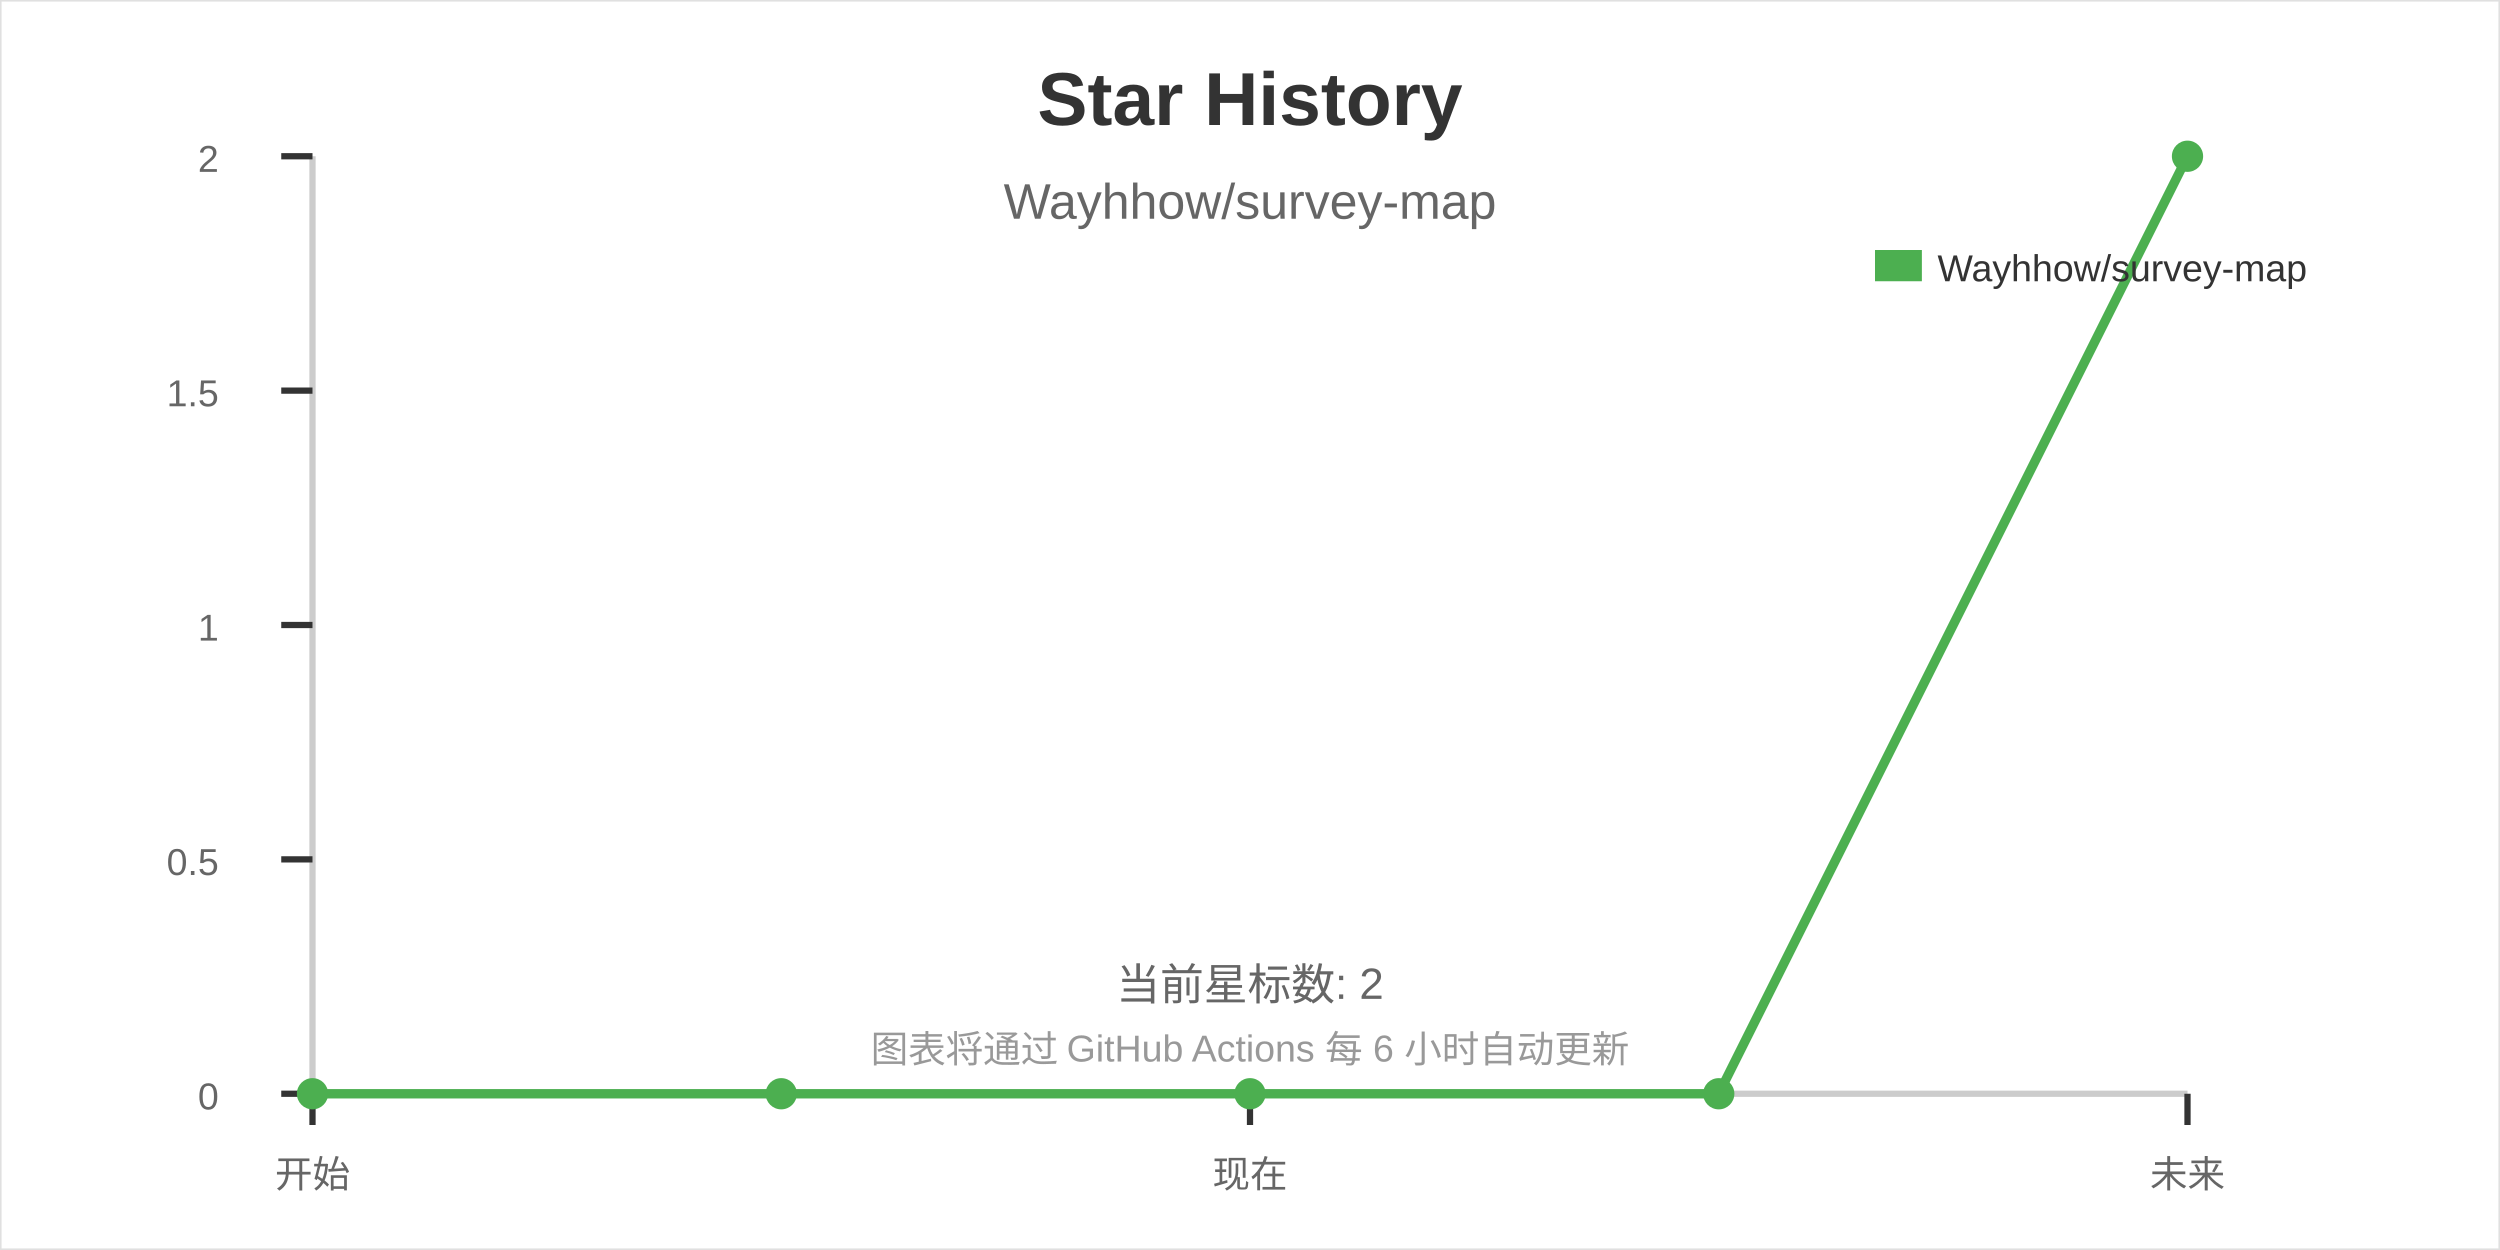
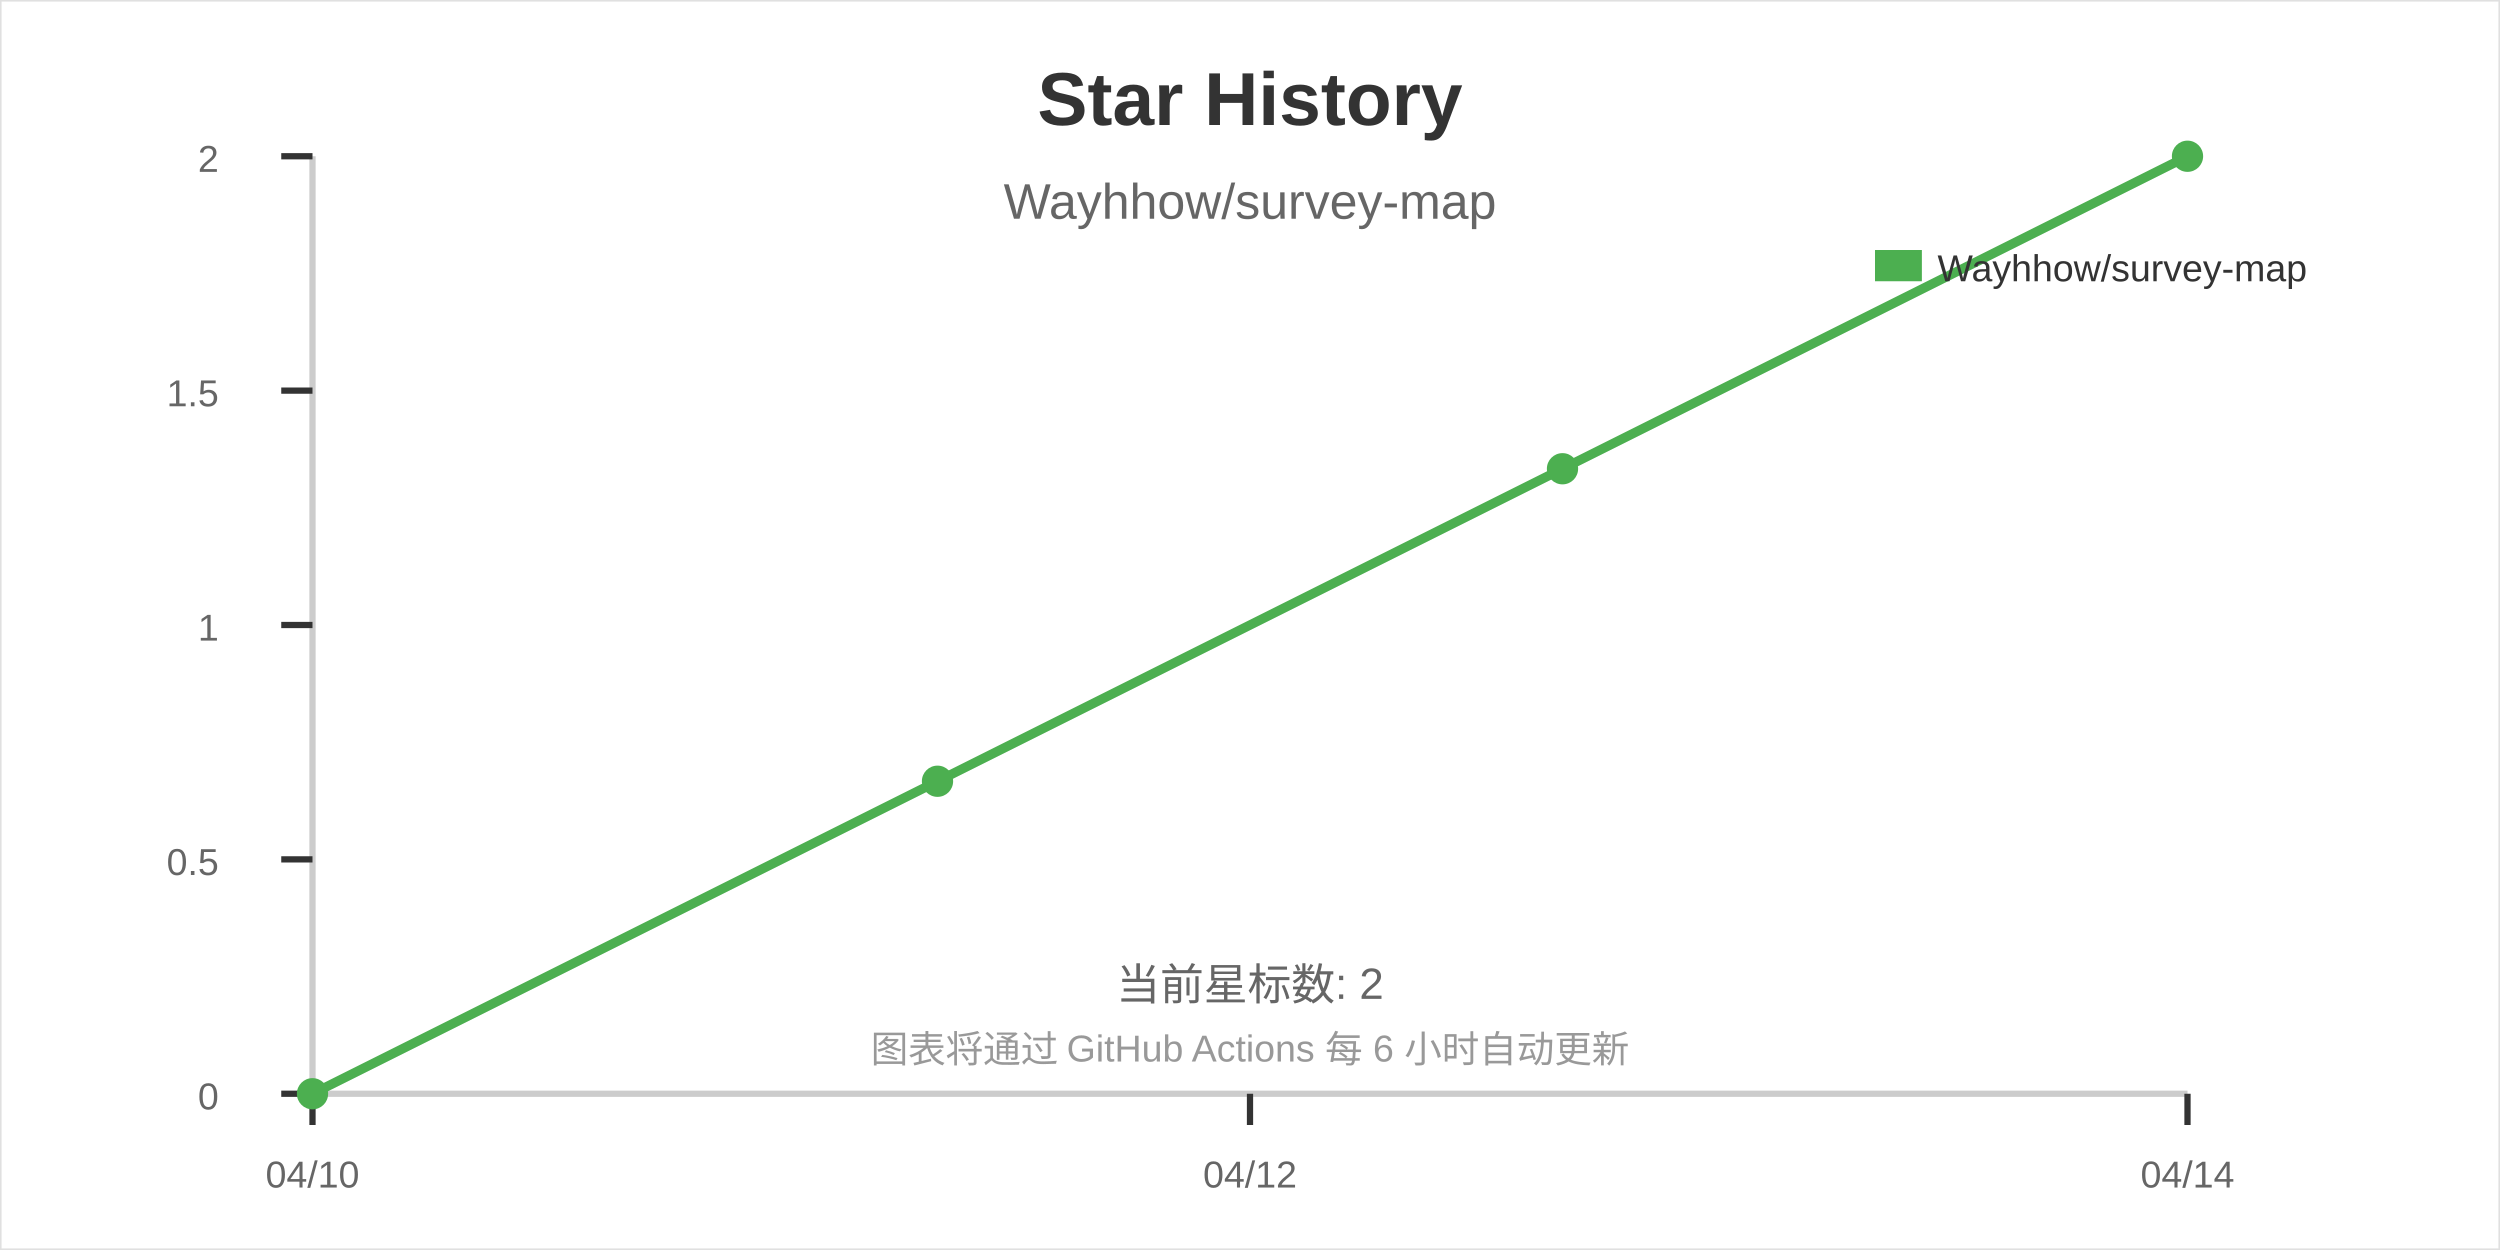
<svg xmlns="http://www.w3.org/2000/svg" width="800" height="400">
  <rect width="800" height="400" fill="#ffffff" stroke="#e0e0e0" stroke-width="1" />
  <text x="400" y="40" font-family="Arial" font-size="24" font-weight="bold" text-anchor="middle" fill="#333333">Star History</text>
  <text x="400" y="70" font-family="Arial" font-size="16" text-anchor="middle" fill="#666666">Wayhhow/survey-map</text>
  <line x1="100" y1="350" x2="700" y2="350" stroke="#cccccc" stroke-width="2" />
  <line x1="100" y1="50" x2="100" y2="350" stroke="#cccccc" stroke-width="2" />
  <line x1="100" y1="350" x2="100" y2="360" stroke="#333333" stroke-width="2" />
  <line x1="400" y1="350" x2="400" y2="360" stroke="#333333" stroke-width="2" />
  <line x1="700" y1="350" x2="700" y2="360" stroke="#333333" stroke-width="2" />
  <line x1="90" y1="350" x2="100" y2="350" stroke="#333333" stroke-width="2" />
  <line x1="90" y1="275" x2="100" y2="275" stroke="#333333" stroke-width="2" />
  <line x1="90" y1="200" x2="100" y2="200" stroke="#333333" stroke-width="2" />
  <line x1="90" y1="125" x2="100" y2="125" stroke="#333333" stroke-width="2" />
  <line x1="90" y1="50" x2="100" y2="50" stroke="#333333" stroke-width="2" />
-   <text x="100" y="380" font-family="Arial" font-size="12" text-anchor="middle" fill="#666666">开始</text>
-   <text x="400" y="380" font-family="Arial" font-size="12" text-anchor="middle" fill="#666666">现在</text>
-   <text x="700" y="380" font-family="Arial" font-size="12" text-anchor="middle" fill="#666666">未来</text>
+   <text x="100" y="380" font-family="Arial" font-size="12" text-anchor="middle" fill="#666666">04/10</text>
+   <text x="400" y="380" font-family="Arial" font-size="12" text-anchor="middle" fill="#666666">04/12</text>
+   <text x="700" y="380" font-family="Arial" font-size="12" text-anchor="middle" fill="#666666">04/14</text>
  <text x="70" y="355" font-family="Arial" font-size="12" text-anchor="end" fill="#666666">0</text>
  <text x="70" y="280" font-family="Arial" font-size="12" text-anchor="end" fill="#666666">0.5</text>
  <text x="70" y="205" font-family="Arial" font-size="12" text-anchor="end" fill="#666666">1</text>
  <text x="70" y="130" font-family="Arial" font-size="12" text-anchor="end" fill="#666666">1.5</text>
  <text x="70" y="55" font-family="Arial" font-size="12" text-anchor="end" fill="#666666">2</text>
-   <path d="M100,350 L250,350 L400,350 L550,350 L700,50" stroke="#4CAF50" stroke-width="3" fill="none" />
+   <path d="M100,350 L300,250 L500,150 L700,50" stroke="#4CAF50" stroke-width="3" fill="none" />
  <circle cx="100" cy="350" r="5" fill="#4CAF50" />
-   <circle cx="250" cy="350" r="5" fill="#4CAF50" />
-   <circle cx="400" cy="350" r="5" fill="#4CAF50" />
-   <circle cx="550" cy="350" r="5" fill="#4CAF50" />
+   <circle cx="300" cy="250" r="5" fill="#4CAF50" />
+   <circle cx="500" cy="150" r="5" fill="#4CAF50" />
  <circle cx="700" cy="50" r="5" fill="#4CAF50" />
  <rect x="600" y="80" width="15" height="10" fill="#4CAF50" />
  <text x="620" y="90" font-family="Arial" font-size="12" fill="#333333">Wayhhow/survey-map</text>
  <text x="400" y="320" font-family="Arial" font-size="14" text-anchor="middle" fill="#666666">当前星标数: 2</text>
  <text x="400" y="340" font-family="Arial" font-size="12" text-anchor="middle" fill="#999999">图表将通过 GitHub Actions 每 6 小时自动更新</text>
</svg>
